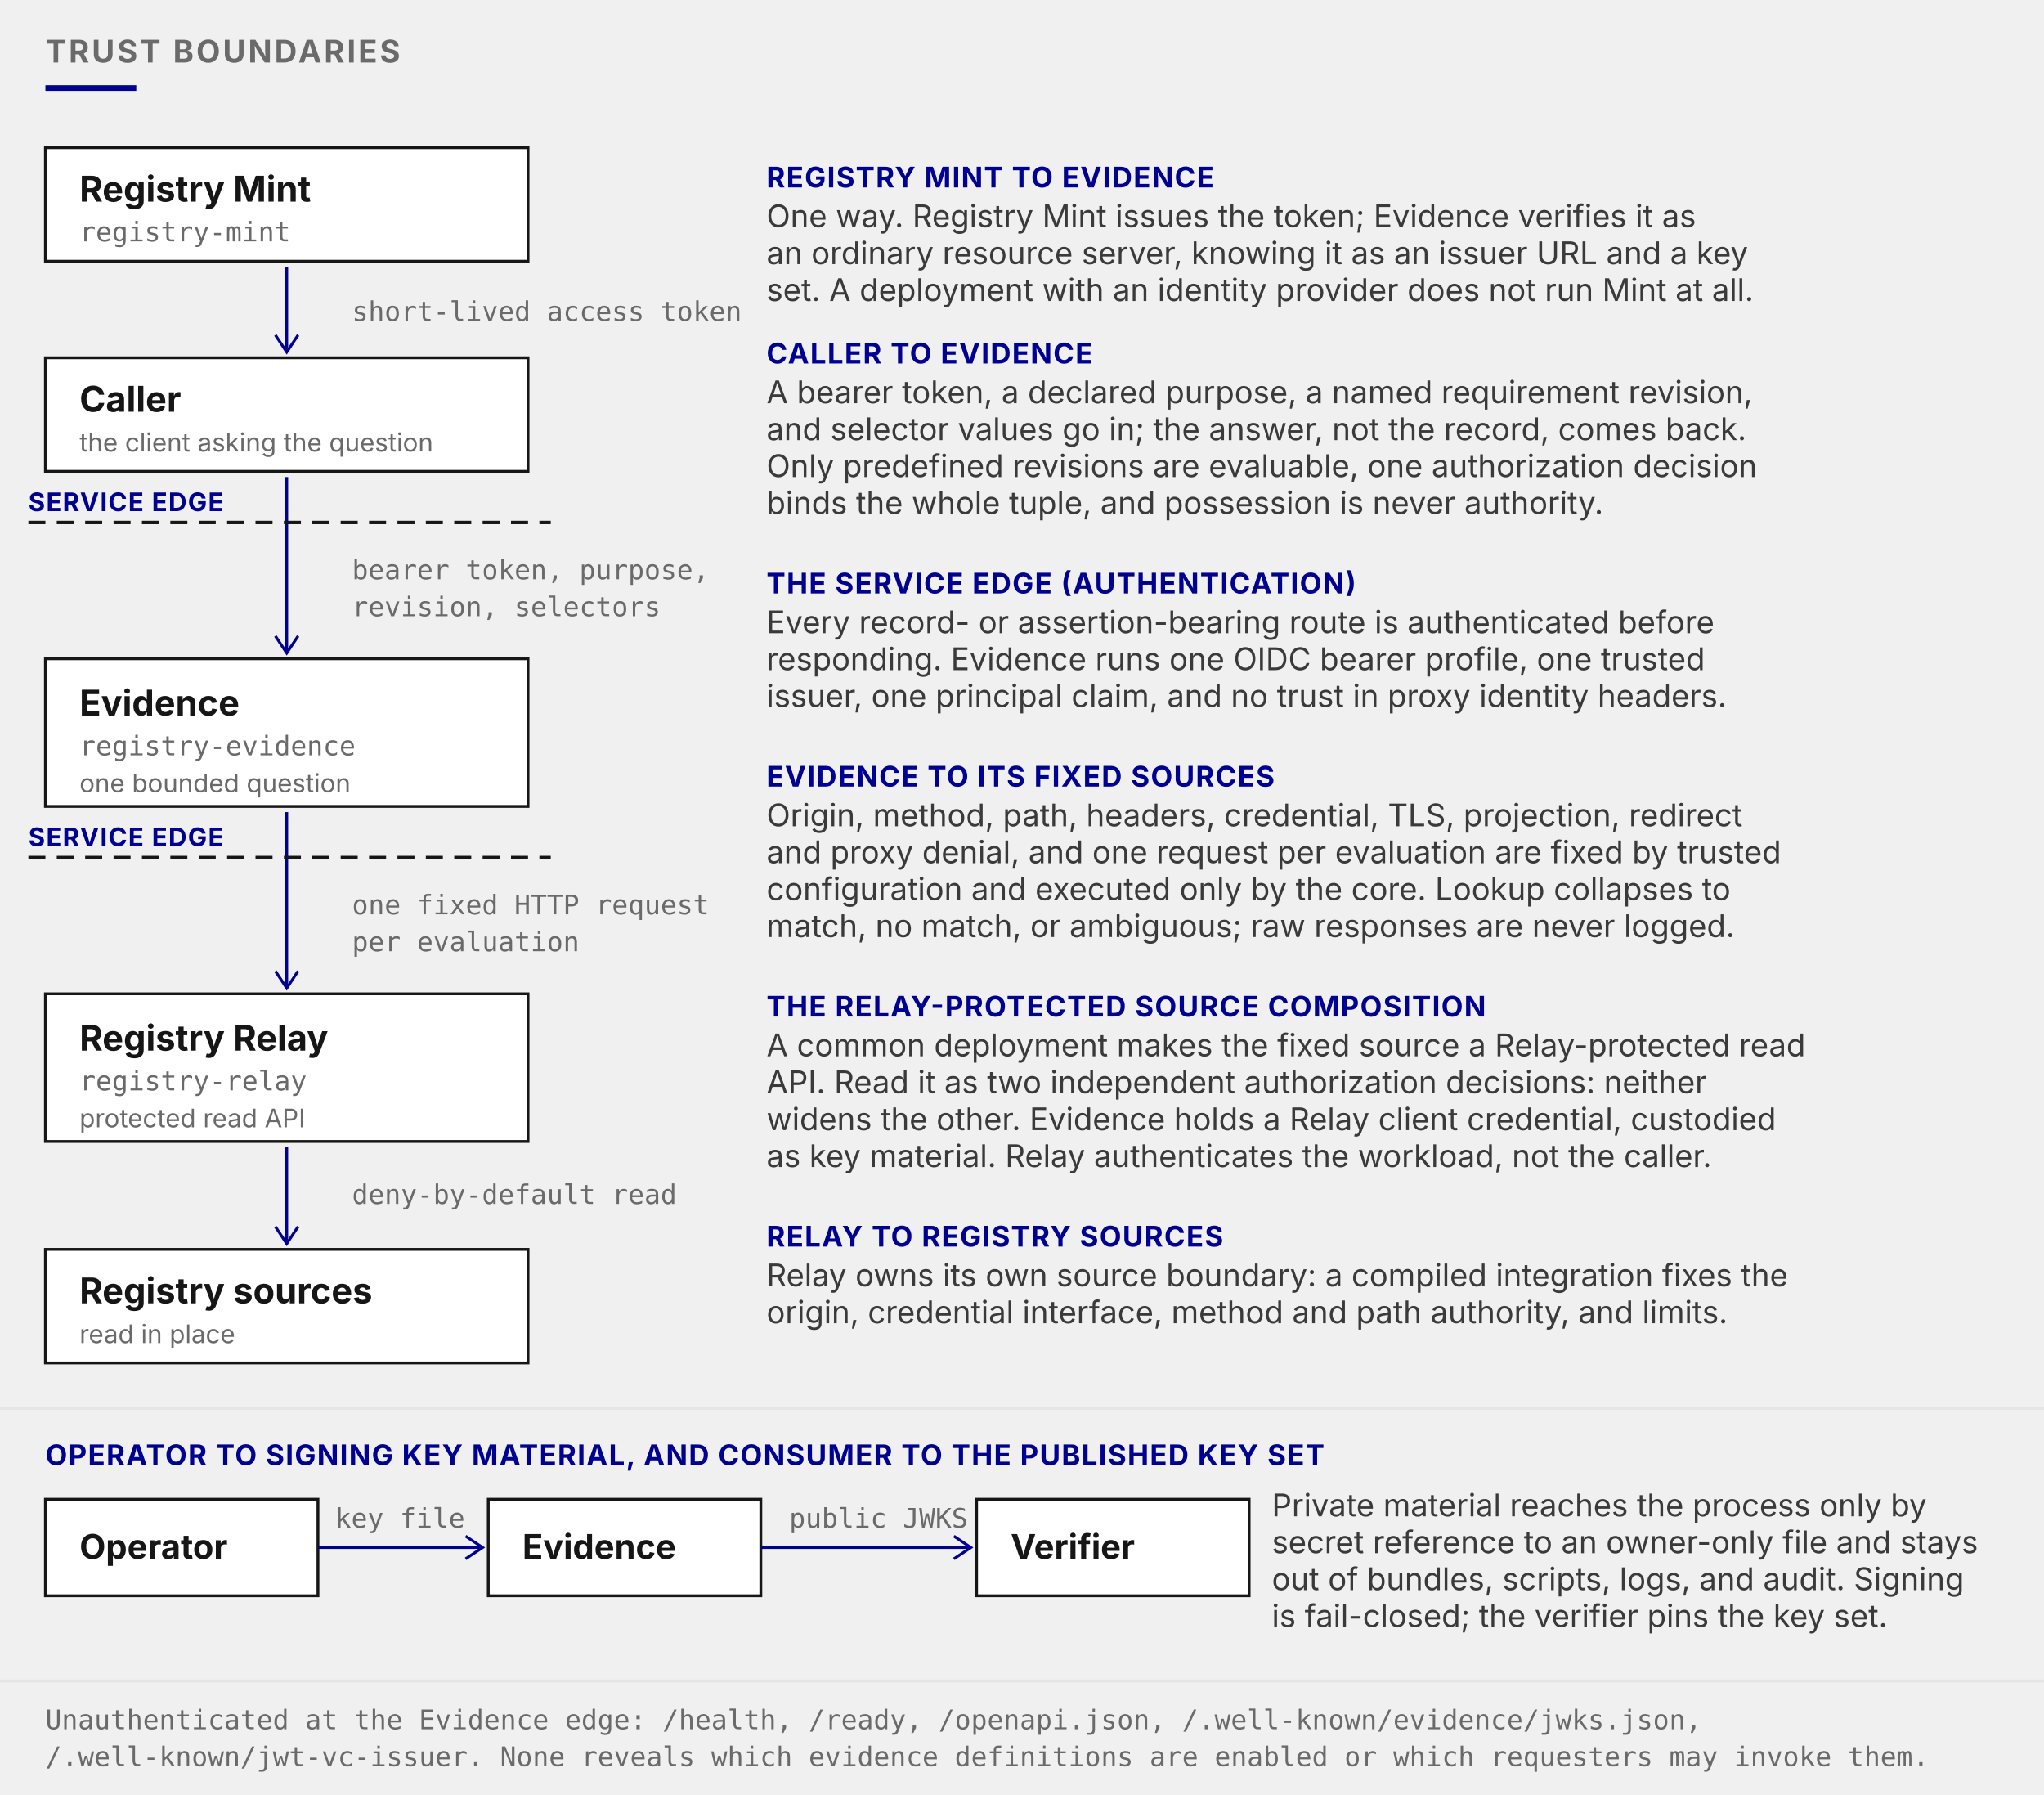
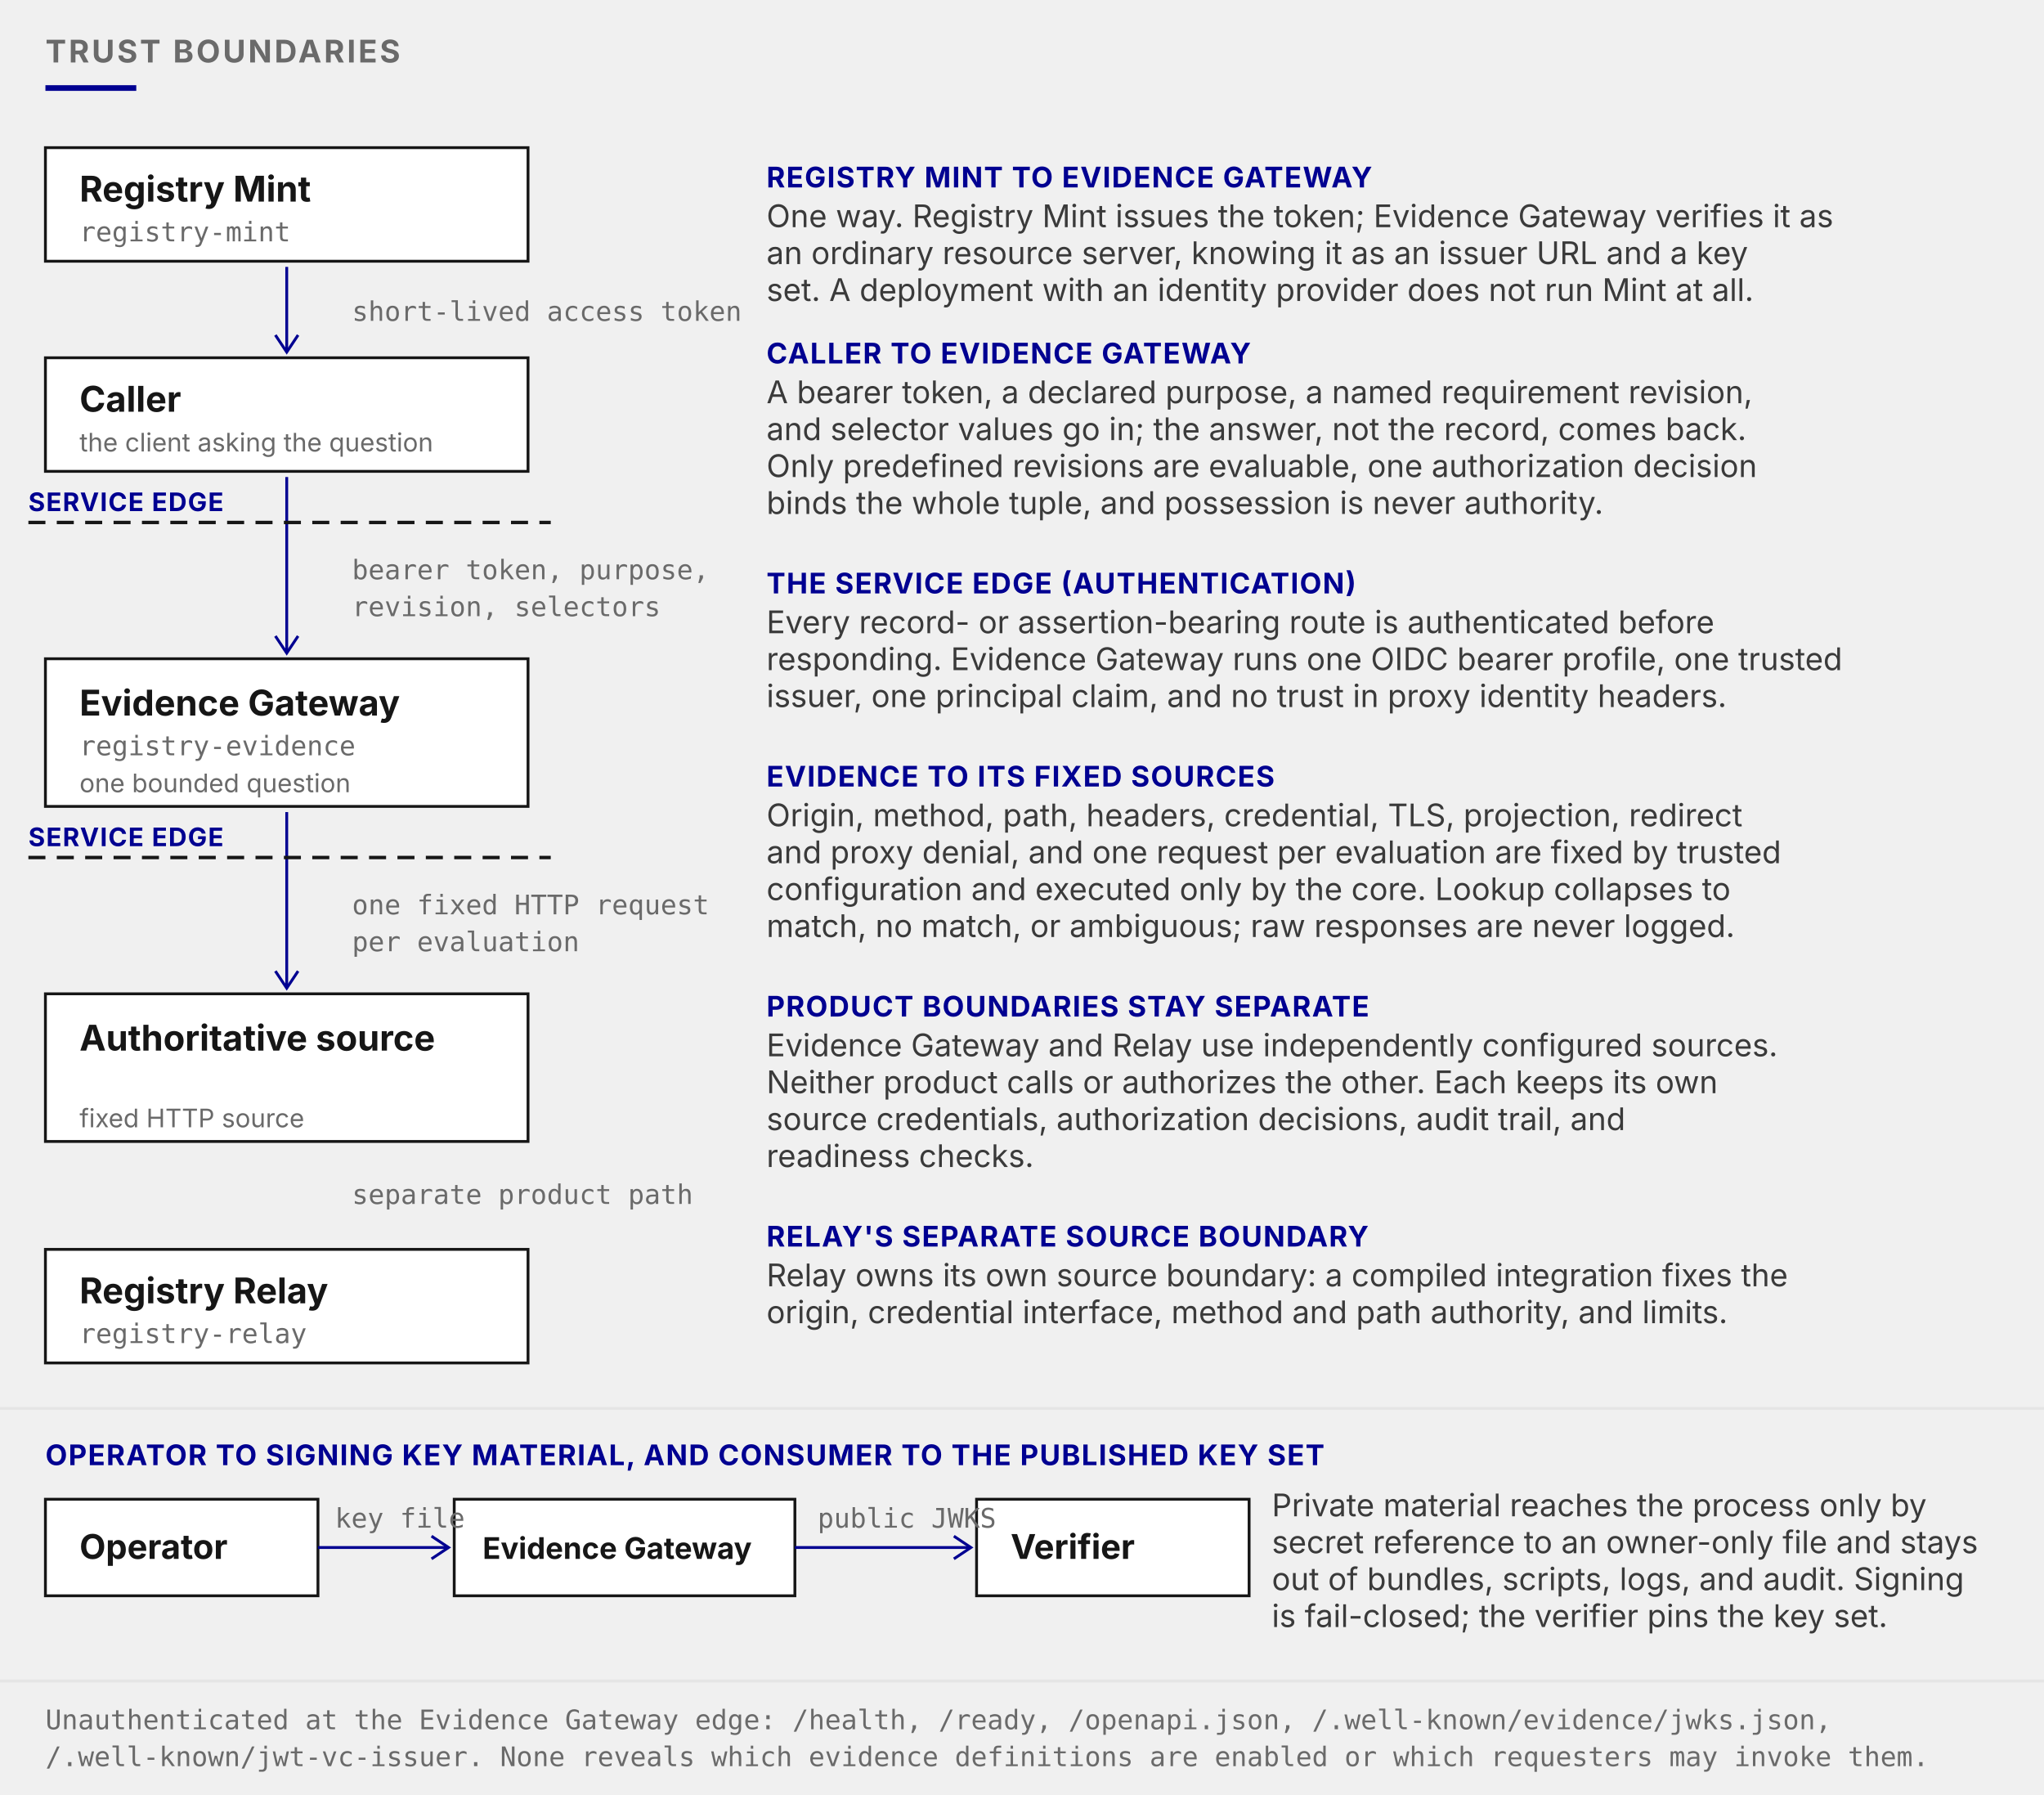
<svg xmlns="http://www.w3.org/2000/svg" viewBox="0 0 720 632" role="img" font-family="'Public Sans', system-ui, -apple-system, BlinkMacSystemFont, sans-serif" text-rendering="geometricPrecision">
  <text x="16" y="22" fill="#6a6a6a" font-size="11" font-weight="700" letter-spacing="0.08em">TRUST BOUNDARIES</text>
  <rect x="16" y="30" width="32" height="2" fill="#000091" />
  <g fill="#ffffff" stroke="#161616" stroke-width="1">
    <rect x="16" y="52" width="170" height="40" />
    <rect x="16" y="126" width="170" height="40" />
    <rect x="16" y="232" width="170" height="52" />
    <rect x="16" y="350" width="170" height="52" />
    <rect x="16" y="440" width="170" height="40" />
  </g>
  <g fill="#161616" font-size="12.5" font-weight="700">
    <text x="28" y="71">Registry Mint</text>
    <text x="28" y="145">Caller</text>
-     <text x="28" y="252">Evidence</text>
-     <text x="28" y="370">Registry Relay</text>
-     <text x="28" y="459">Registry sources</text>
+     <text x="28" y="252">Evidence Gateway</text>
+     <text x="28" y="370">Authoritative source</text>
+     <text x="28" y="459">Registry Relay</text>
  </g>
  <g fill="#6a6a6a" font-size="9.5" font-family="'IBM Plex Mono', ui-monospace, SFMono-Regular, monospace">
    <text x="28" y="85">registry-mint</text>
    <text x="28" y="266">registry-evidence</text>
-     <text x="28" y="384">registry-relay</text>
+     <text x="28" y="473">registry-relay</text>
  </g>
  <g fill="#6a6a6a" font-size="9">
    <text x="28" y="159">the client asking the question</text>
    <text x="28" y="279">one bounded question</text>
-     <text x="28" y="397">protected read API</text>
-     <text x="28" y="473">read in place</text>
+     <text x="28" y="397">fixed HTTP source</text>
  </g>
  <g stroke="#000091" stroke-width="1" fill="none">
    <line x1="101" y1="94" x2="101" y2="124" />
    <polyline points="97,118 101,124 105,118" />
    <line x1="101" y1="168" x2="101" y2="230" />
    <polyline points="97,224 101,230 105,224" />
    <line x1="101" y1="286" x2="101" y2="348" />
    <polyline points="97,342 101,348 105,342" />
-     <line x1="101" y1="404" x2="101" y2="438" />
-     <polyline points="97,432 101,438 105,432" />
  </g>
  <g stroke="#161616" stroke-width="1.2" stroke-dasharray="6 4">
    <line x1="10" y1="184" x2="194" y2="184" />
    <line x1="10" y1="302" x2="194" y2="302" />
  </g>
  <g fill="#000091" font-size="9" font-weight="700" letter-spacing="0.04em">
    <text x="10" y="180">SERVICE EDGE</text>
    <text x="10" y="298">SERVICE EDGE</text>
  </g>
  <g fill="#6a6a6a" font-size="9.5" font-family="'IBM Plex Mono', ui-monospace, SFMono-Regular, monospace">
    <text x="124" y="113">short-lived access token</text>
    <text x="124" y="204">bearer token, purpose,</text>
    <text x="124" y="217">revision, selectors</text>
    <text x="124" y="322">one fixed HTTP request</text>
    <text x="124" y="335">per evaluation</text>
-     <text x="124" y="424">deny-by-default read</text>
+     <text x="124" y="424">separate product path</text>
  </g>
  <g fill="#000091" font-size="10" font-weight="700" letter-spacing="0.04em">
-     <text x="270" y="66">REGISTRY MINT TO EVIDENCE</text>
-     <text x="270" y="128">CALLER TO EVIDENCE</text>
+     <text x="270" y="66">REGISTRY MINT TO EVIDENCE GATEWAY</text>
+     <text x="270" y="128">CALLER TO EVIDENCE GATEWAY</text>
    <text x="270" y="209">THE SERVICE EDGE (AUTHENTICATION)</text>
    <text x="270" y="277">EVIDENCE TO ITS FIXED SOURCES</text>
-     <text x="270" y="358">THE RELAY-PROTECTED SOURCE COMPOSITION</text>
-     <text x="270" y="439">RELAY TO REGISTRY SOURCES</text>
+     <text x="270" y="358">PRODUCT BOUNDARIES STAY SEPARATE</text>
+     <text x="270" y="439">RELAY'S SEPARATE SOURCE BOUNDARY</text>
  </g>
  <g fill="#3a3a3a" font-size="11">
-     <text x="270" y="80">One way. Registry Mint issues the token; Evidence verifies it as</text>
+     <text x="270" y="80">One way. Registry Mint issues the token; Evidence Gateway verifies it as</text>
    <text x="270" y="93">an ordinary resource server, knowing it as an issuer URL and a key</text>
    <text x="270" y="106">set. A deployment with an identity provider does not run Mint at all.</text>
    <text x="270" y="142">A bearer token, a declared purpose, a named requirement revision,</text>
    <text x="270" y="155">and selector values go in; the answer, not the record, comes back.</text>
    <text x="270" y="168">Only predefined revisions are evaluable, one authorization decision</text>
    <text x="270" y="181">binds the whole tuple, and possession is never authority.</text>
    <text x="270" y="223">Every record- or assertion-bearing route is authenticated before</text>
-     <text x="270" y="236">responding. Evidence runs one OIDC bearer profile, one trusted</text>
+     <text x="270" y="236">responding. Evidence Gateway runs one OIDC bearer profile, one trusted</text>
    <text x="270" y="249">issuer, one principal claim, and no trust in proxy identity headers.</text>
    <text x="270" y="291">Origin, method, path, headers, credential, TLS, projection, redirect</text>
    <text x="270" y="304">and proxy denial, and one request per evaluation are fixed by trusted</text>
    <text x="270" y="317">configuration and executed only by the core. Lookup collapses to</text>
    <text x="270" y="330">match, no match, or ambiguous; raw responses are never logged.</text>
-     <text x="270" y="372">A common deployment makes the fixed source a Relay-protected read</text>
-     <text x="270" y="385">API. Read it as two independent authorization decisions: neither</text>
-     <text x="270" y="398">widens the other. Evidence holds a Relay client credential, custodied</text>
-     <text x="270" y="411">as key material. Relay authenticates the workload, not the caller.</text>
+     <text x="270" y="372">Evidence Gateway and Relay use independently configured sources.</text>
+     <text x="270" y="385">Neither product calls or authorizes the other. Each keeps its own</text>
+     <text x="270" y="398">source credentials, authorization decisions, audit trail, and</text>
+     <text x="270" y="411">readiness checks.</text>
    <text x="270" y="453">Relay owns its own source boundary: a compiled integration fixes the</text>
    <text x="270" y="466">origin, credential interface, method and path authority, and limits.</text>
  </g>
  <line x1="0" y1="496" x2="720" y2="496" stroke="#e5e5e5" stroke-width="1" />
  <text x="16" y="516" fill="#000091" font-size="10" font-weight="700" letter-spacing="0.04em">OPERATOR TO SIGNING KEY MATERIAL, AND CONSUMER TO THE PUBLISHED KEY SET</text>
  <g fill="#ffffff" stroke="#161616" stroke-width="1">
    <rect x="16" y="528" width="96" height="34" />
-     <rect x="172" y="528" width="96" height="34" />
+     <rect x="160" y="528" width="120" height="34" />
    <rect x="344" y="528" width="96" height="34" />
  </g>
  <g fill="#161616" font-size="12" font-weight="700">
    <text x="28" y="549">Operator</text>
-     <text x="184" y="549">Evidence</text>
+     <text x="170" y="549" font-size="10.5">Evidence Gateway</text>
    <text x="356" y="549">Verifier</text>
  </g>
  <g stroke="#000091" stroke-width="1" fill="none">
-     <line x1="112" y1="545" x2="170" y2="545" />
-     <polyline points="164,541 170,545 164,549" />
-     <line x1="268" y1="545" x2="342" y2="545" />
+     <line x1="112" y1="545" x2="158" y2="545" />
+     <polyline points="152,541 158,545 152,549" />
+     <line x1="280" y1="545" x2="342" y2="545" />
    <polyline points="336,541 342,545 336,549" />
  </g>
  <g fill="#6a6a6a" font-size="9.5" font-family="'IBM Plex Mono', ui-monospace, SFMono-Regular, monospace">
    <text x="118" y="538">key file</text>
-     <text x="278" y="538">public JWKS</text>
+     <text x="288" y="538">public JWKS</text>
  </g>
  <g fill="#3a3a3a" font-size="11">
    <text x="448" y="534">Private material reaches the process only by</text>
    <text x="448" y="547">secret reference to an owner-only file and stays</text>
    <text x="448" y="560">out of bundles, scripts, logs, and audit. Signing</text>
    <text x="448" y="573">is fail-closed; the verifier pins the key set.</text>
  </g>
  <line x1="0" y1="592" x2="720" y2="592" stroke="#e5e5e5" stroke-width="1" />
  <g fill="#6a6a6a" font-size="9.5" font-family="'IBM Plex Mono', ui-monospace, SFMono-Regular, monospace">
-     <text x="16" y="609">Unauthenticated at the Evidence edge: /health, /ready, /openapi.json, /.well-known/evidence/jwks.json,</text>
+     <text x="16" y="609">Unauthenticated at the Evidence Gateway edge: /health, /ready, /openapi.json, /.well-known/evidence/jwks.json,</text>
    <text x="16" y="622">/.well-known/jwt-vc-issuer. None reveals which evidence definitions are enabled or which requesters may invoke them.</text>
  </g>
</svg>
